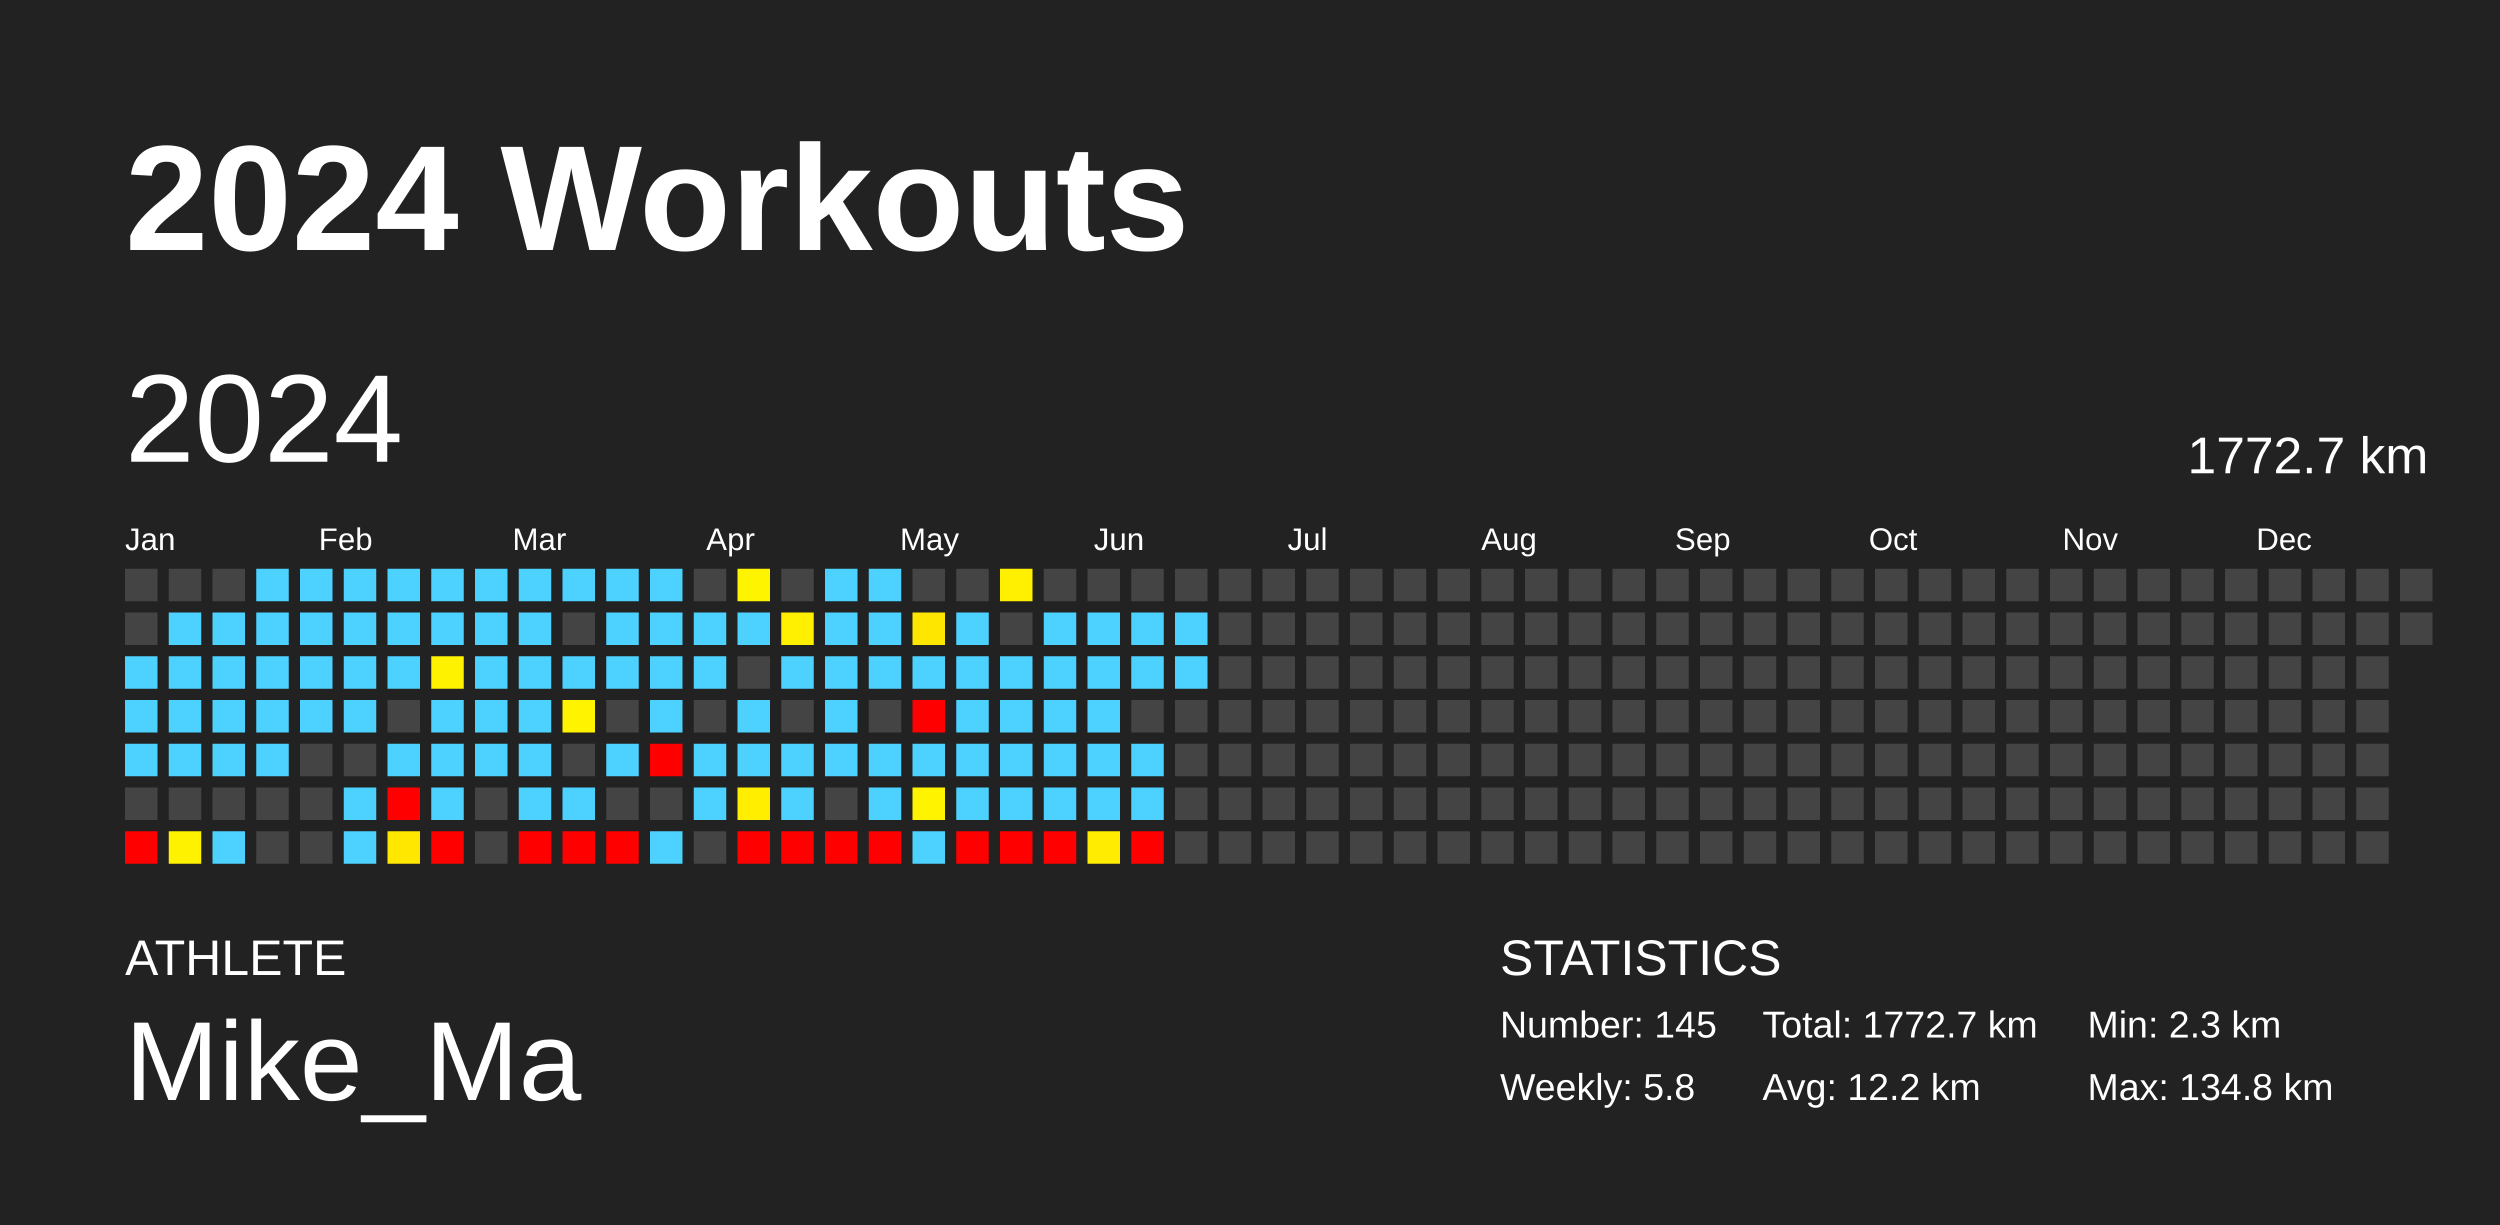
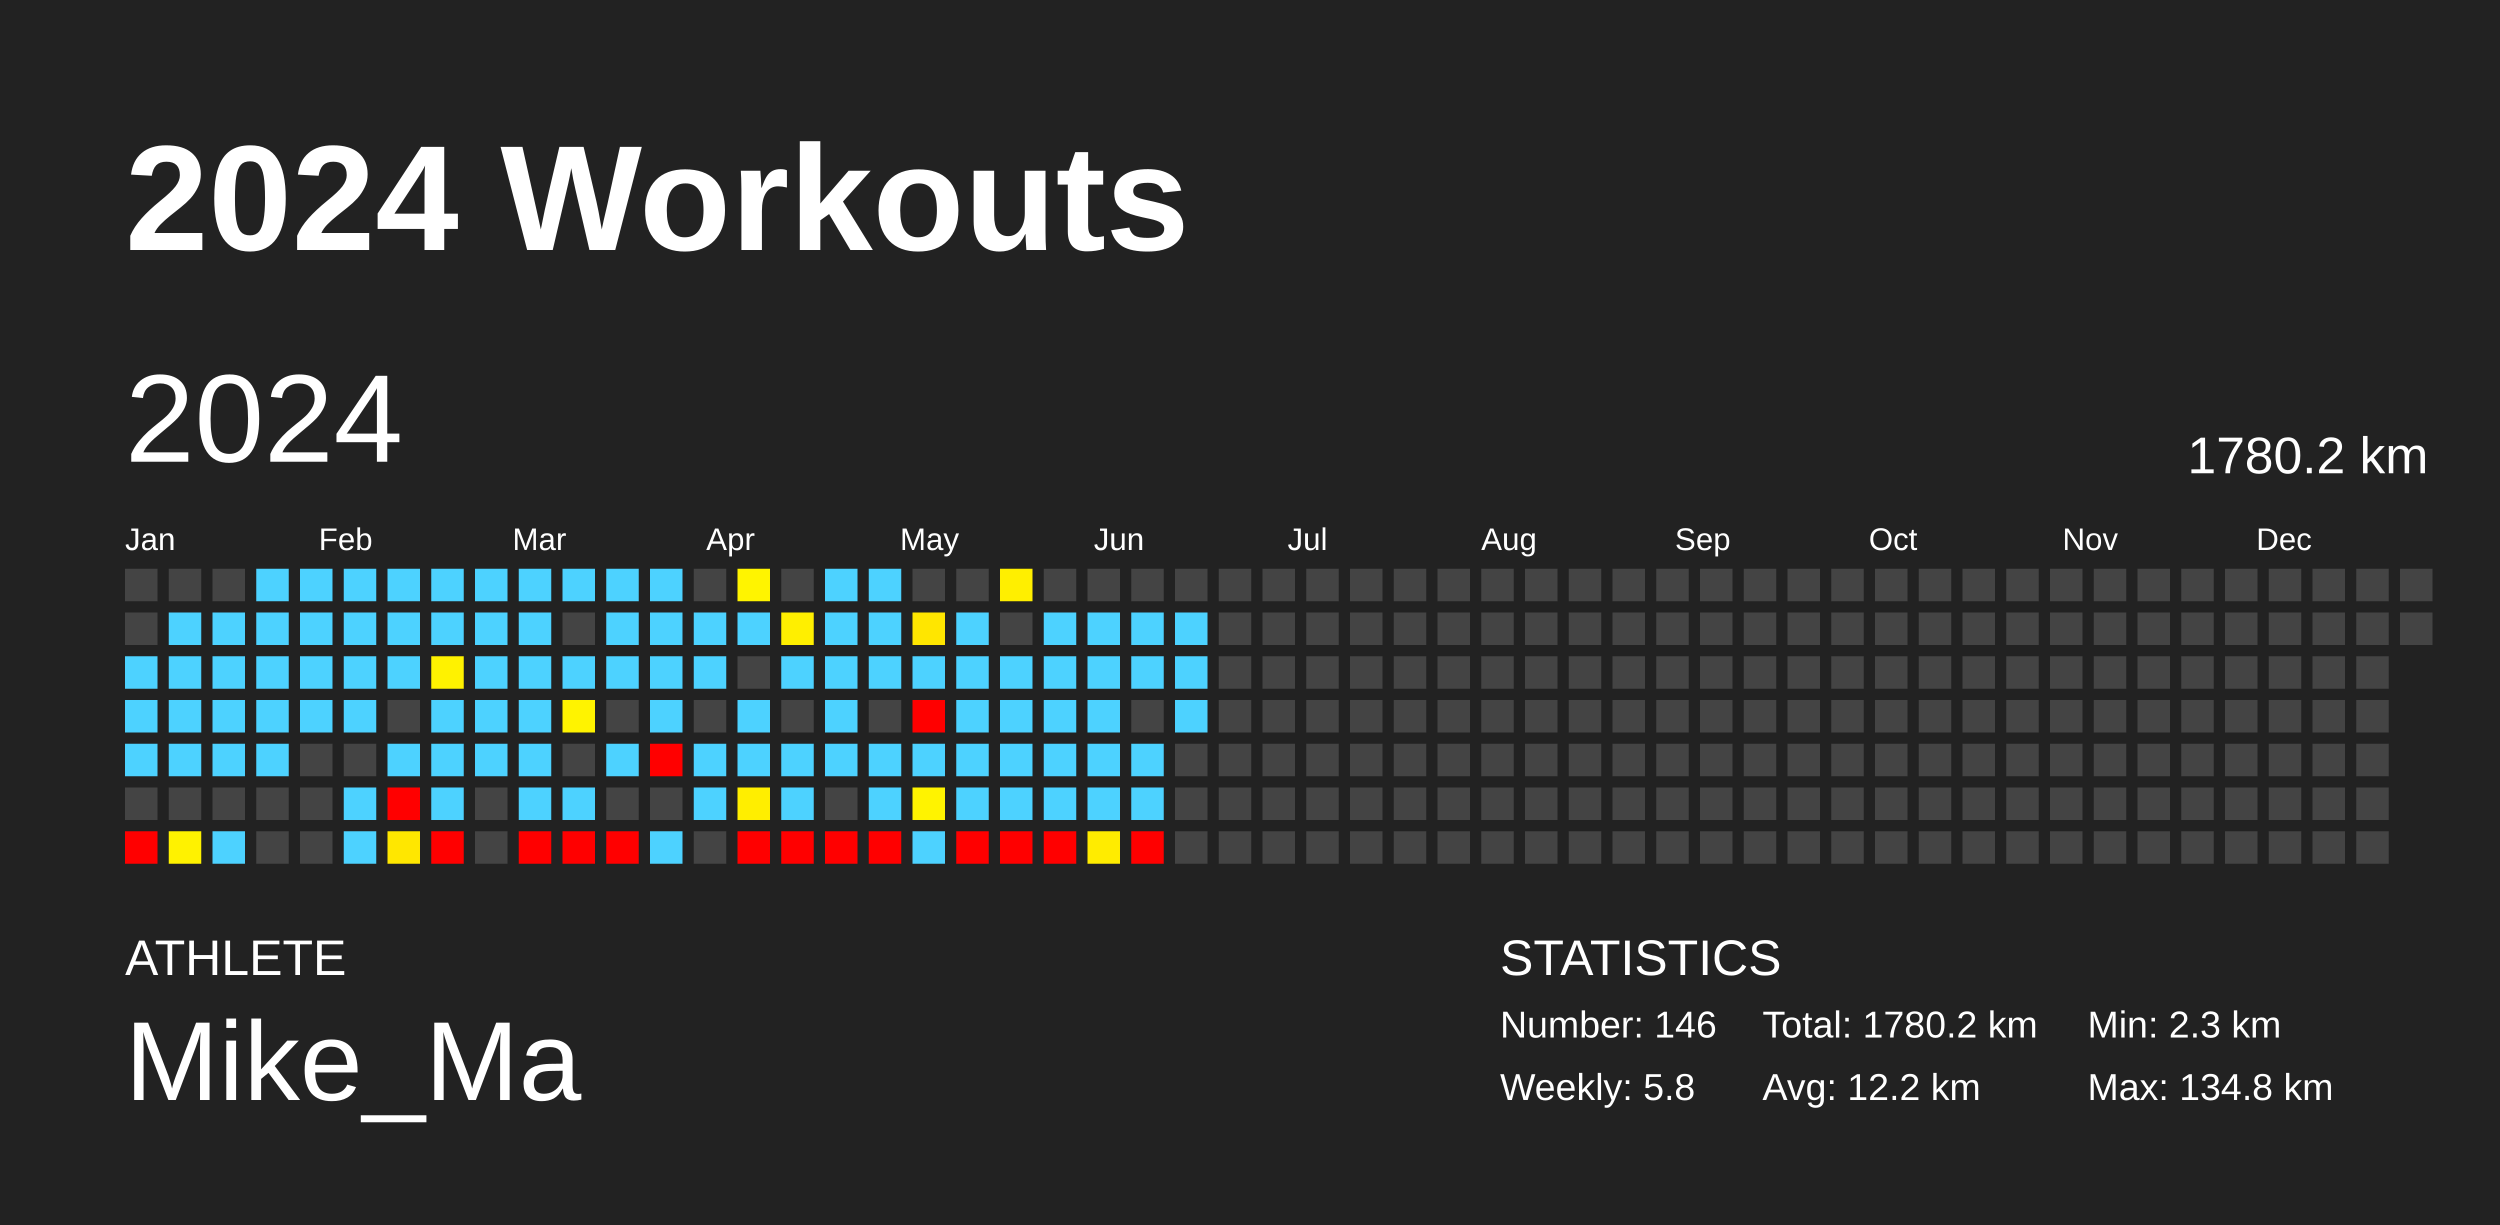
<svg xmlns="http://www.w3.org/2000/svg" baseProfile="full" height="98mm" version="1.1" viewBox="0,0,200,98" width="200mm">
  <defs />
  <rect fill="#222222" height="98" width="200" x="0" y="0" />
  <text fill="#FFFFFF" style="font-size:12px; font-family:Arial; font-weight:bold;" x="10" y="20">2024 Workouts</text>
  <text fill="#FFFFFF" style="font-size:4px; font-family:Arial" x="10" y="78">ATHLETE</text>
  <text fill="#FFFFFF" style="font-size:9px; font-family:Arial" x="10" y="88">Mike_Ma</text>
  <text fill="#FFFFFF" style="font-size:4px; font-family:Arial" x="120" y="78">STATISTICS</text>
-   <text fill="#FFFFFF" style="font-size:3px; font-family:Arial" x="120" y="83">Number: 145</text>
+   <text fill="#FFFFFF" style="font-size:3px; font-family:Arial" x="120" y="83">Number: 146</text>
  <text fill="#FFFFFF" style="font-size:3px; font-family:Arial" x="120" y="88">Weekly: 5.8</text>
-   <text fill="#FFFFFF" style="font-size:3px; font-family:Arial" x="141" y="83">Total: 1772.7 km</text>
+   <text fill="#FFFFFF" style="font-size:3px; font-family:Arial" x="141" y="83">Total: 1780.2 km</text>
  <text fill="#FFFFFF" style="font-size:3px; font-family:Arial" x="141" y="88">Avg: 12.2 km</text>
  <text fill="#FFFFFF" style="font-size:3px; font-family:Arial" x="167" y="83">Min: 2.3 km</text>
  <text fill="#FFFFFF" style="font-size:3px; font-family:Arial" x="167" y="88">Max: 134.8 km</text>
  <text dominant-baseline="hanging" fill="#FFFFFF" style="font-size:10.0px; font-family:Arial;" x="10" y="30">2024</text>
-   <text dominant-baseline="hanging" fill="#FFFFFF" style="font-size:4.125px; font-family:Arial;" x="175" y="35">1772.7 km</text>
+   <text dominant-baseline="hanging" fill="#FFFFFF" style="font-size:4.125px; font-family:Arial;" x="175" y="35">1780.2 km</text>
  <text fill="#FFFFFF" style="font-size:2.5px; font-family:Arial" x="10.0" y="44">Jan</text>
  <text fill="#FFFFFF" style="font-size:2.5px; font-family:Arial" x="25.5" y="44">Feb</text>
  <text fill="#FFFFFF" style="font-size:2.5px; font-family:Arial" x="41.0" y="44">Mar</text>
  <text fill="#FFFFFF" style="font-size:2.5px; font-family:Arial" x="56.5" y="44">Apr</text>
  <text fill="#FFFFFF" style="font-size:2.5px; font-family:Arial" x="72.0" y="44">May</text>
  <text fill="#FFFFFF" style="font-size:2.5px; font-family:Arial" x="87.5" y="44">Jun</text>
  <text fill="#FFFFFF" style="font-size:2.5px; font-family:Arial" x="103.0" y="44">Jul</text>
  <text fill="#FFFFFF" style="font-size:2.5px; font-family:Arial" x="118.5" y="44">Aug</text>
  <text fill="#FFFFFF" style="font-size:2.5px; font-family:Arial" x="134.0" y="44">Sep</text>
  <text fill="#FFFFFF" style="font-size:2.5px; font-family:Arial" x="149.5" y="44">Oct</text>
  <text fill="#FFFFFF" style="font-size:2.5px; font-family:Arial" x="165.0" y="44">Nov</text>
  <text fill="#FFFFFF" style="font-size:2.5px; font-family:Arial" x="180.5" y="44">Dec</text>
  <rect fill="#444444" height="2.6" width="2.6" x="10.0" y="45.5" />
  <rect fill="#444444" height="2.6" width="2.6" x="10.0" y="49.0" />
  <rect fill="#4dd2ff" height="2.6" width="2.6" x="10.0" y="52.5" />
  <rect fill="#4dd2ff" height="2.6" width="2.6" x="10.0" y="56.0" />
  <rect fill="#4dd2ff" height="2.6" width="2.6" x="10.0" y="59.5" />
  <rect fill="#444444" height="2.6" width="2.6" x="10.0" y="63.0" />
  <rect fill="red" height="2.6" width="2.6" x="10.0" y="66.5" />
  <rect fill="#444444" height="2.6" width="2.6" x="13.5" y="45.5" />
  <rect fill="#4dd2ff" height="2.6" width="2.6" x="13.5" y="49.0" />
  <rect fill="#4dd2ff" height="2.6" width="2.6" x="13.5" y="52.5" />
  <rect fill="#4dd2ff" height="2.6" width="2.6" x="13.5" y="56.0" />
  <rect fill="#4dd2ff" height="2.6" width="2.6" x="13.5" y="59.5" />
  <rect fill="#444444" height="2.6" width="2.6" x="13.5" y="63.0" />
  <rect fill="#fff200" height="2.6" width="2.6" x="13.5" y="66.5" />
  <rect fill="#444444" height="2.6" width="2.6" x="17.0" y="45.5" />
  <rect fill="#4dd2ff" height="2.6" width="2.6" x="17.0" y="49.0" />
  <rect fill="#4dd2ff" height="2.6" width="2.6" x="17.0" y="52.5" />
  <rect fill="#4dd2ff" height="2.6" width="2.6" x="17.0" y="56.0" />
  <rect fill="#4dd2ff" height="2.6" width="2.6" x="17.0" y="59.5" />
  <rect fill="#444444" height="2.6" width="2.6" x="17.0" y="63.0" />
  <rect fill="#4dd2ff" height="2.6" width="2.6" x="17.0" y="66.5" />
  <rect fill="#4dd2ff" height="2.6" width="2.6" x="20.5" y="45.5" />
  <rect fill="#4dd2ff" height="2.6" width="2.6" x="20.5" y="49.0" />
  <rect fill="#4dd2ff" height="2.6" width="2.6" x="20.5" y="52.5" />
  <rect fill="#4dd2ff" height="2.6" width="2.6" x="20.5" y="56.0" />
  <rect fill="#4dd2ff" height="2.6" width="2.6" x="20.5" y="59.5" />
  <rect fill="#444444" height="2.6" width="2.6" x="20.5" y="63.0" />
  <rect fill="#444444" height="2.6" width="2.6" x="20.5" y="66.5" />
  <rect fill="#4dd2ff" height="2.6" width="2.6" x="24.0" y="45.5" />
  <rect fill="#4dd2ff" height="2.6" width="2.6" x="24.0" y="49.0" />
  <rect fill="#4dd2ff" height="2.6" width="2.6" x="24.0" y="52.5" />
  <rect fill="#4dd2ff" height="2.6" width="2.6" x="24.0" y="56.0" />
  <rect fill="#444444" height="2.6" width="2.6" x="24.0" y="59.5" />
  <rect fill="#444444" height="2.6" width="2.6" x="24.0" y="63.0" />
  <rect fill="#444444" height="2.6" width="2.6" x="24.0" y="66.5" />
  <rect fill="#4dd2ff" height="2.6" width="2.6" x="27.5" y="45.5" />
  <rect fill="#4dd2ff" height="2.6" width="2.6" x="27.5" y="49.0" />
  <rect fill="#4dd2ff" height="2.6" width="2.6" x="27.5" y="52.5" />
  <rect fill="#4dd2ff" height="2.6" width="2.6" x="27.5" y="56.0" />
  <rect fill="#444444" height="2.6" width="2.6" x="27.5" y="59.5" />
  <rect fill="#4dd2ff" height="2.6" width="2.6" x="27.5" y="63.0" />
  <rect fill="#4dd2ff" height="2.6" width="2.6" x="27.5" y="66.5" />
  <rect fill="#4dd2ff" height="2.6" width="2.6" x="31.0" y="45.5" />
  <rect fill="#4dd2ff" height="2.6" width="2.6" x="31.0" y="49.0" />
  <rect fill="#4dd2ff" height="2.6" width="2.6" x="31.0" y="52.5" />
  <rect fill="#444444" height="2.6" width="2.6" x="31.0" y="56.0" />
  <rect fill="#4dd2ff" height="2.6" width="2.6" x="31.0" y="59.5" />
  <rect fill="red" height="2.6" width="2.6" x="31.0" y="63.0" />
  <rect fill="#ffe700" height="2.6" width="2.6" x="31.0" y="66.5" />
  <rect fill="#4dd2ff" height="2.6" width="2.6" x="34.5" y="45.5" />
  <rect fill="#4dd2ff" height="2.6" width="2.6" x="34.5" y="49.0" />
  <rect fill="#fff200" height="2.6" width="2.6" x="34.5" y="52.5" />
  <rect fill="#4dd2ff" height="2.6" width="2.6" x="34.5" y="56.0" />
  <rect fill="#4dd2ff" height="2.6" width="2.6" x="34.5" y="59.5" />
  <rect fill="#4dd2ff" height="2.6" width="2.6" x="34.5" y="63.0" />
  <rect fill="red" height="2.6" width="2.6" x="34.5" y="66.5" />
  <rect fill="#4dd2ff" height="2.6" width="2.6" x="38.0" y="45.5" />
  <rect fill="#4dd2ff" height="2.6" width="2.6" x="38.0" y="49.0" />
  <rect fill="#4dd2ff" height="2.6" width="2.6" x="38.0" y="52.5" />
  <rect fill="#4dd2ff" height="2.6" width="2.6" x="38.0" y="56.0" />
  <rect fill="#4dd2ff" height="2.6" width="2.6" x="38.0" y="59.5" />
  <rect fill="#444444" height="2.6" width="2.6" x="38.0" y="63.0" />
  <rect fill="#444444" height="2.6" width="2.6" x="38.0" y="66.5" />
  <rect fill="#4dd2ff" height="2.6" width="2.6" x="41.5" y="45.5" />
  <rect fill="#4dd2ff" height="2.6" width="2.6" x="41.5" y="49.0" />
  <rect fill="#4dd2ff" height="2.6" width="2.6" x="41.5" y="52.5" />
  <rect fill="#4dd2ff" height="2.6" width="2.6" x="41.5" y="56.0" />
  <rect fill="#4dd2ff" height="2.6" width="2.6" x="41.5" y="59.5" />
  <rect fill="#4dd2ff" height="2.6" width="2.6" x="41.5" y="63.0" />
  <rect fill="red" height="2.6" width="2.6" x="41.5" y="66.5" />
  <rect fill="#4dd2ff" height="2.6" width="2.6" x="45.0" y="45.5" />
  <rect fill="#444444" height="2.6" width="2.6" x="45.0" y="49.0" />
  <rect fill="#4dd2ff" height="2.6" width="2.6" x="45.0" y="52.5" />
  <rect fill="#fff300" height="2.6" width="2.6" x="45.0" y="56.0" />
  <rect fill="#444444" height="2.6" width="2.6" x="45.0" y="59.5" />
  <rect fill="#4dd2ff" height="2.6" width="2.6" x="45.0" y="63.0" />
  <rect fill="red" height="2.6" width="2.6" x="45.0" y="66.5" />
  <rect fill="#4dd2ff" height="2.6" width="2.6" x="48.5" y="45.5" />
  <rect fill="#4dd2ff" height="2.6" width="2.6" x="48.5" y="49.0" />
  <rect fill="#4dd2ff" height="2.6" width="2.6" x="48.5" y="52.5" />
  <rect fill="#444444" height="2.6" width="2.6" x="48.5" y="56.0" />
  <rect fill="#4dd2ff" height="2.6" width="2.6" x="48.5" y="59.5" />
  <rect fill="#444444" height="2.6" width="2.6" x="48.5" y="63.0" />
  <rect fill="red" height="2.6" width="2.6" x="48.5" y="66.5" />
  <rect fill="#4dd2ff" height="2.6" width="2.6" x="52.0" y="45.5" />
  <rect fill="#4dd2ff" height="2.6" width="2.6" x="52.0" y="49.0" />
  <rect fill="#4dd2ff" height="2.6" width="2.6" x="52.0" y="52.5" />
  <rect fill="#4dd2ff" height="2.6" width="2.6" x="52.0" y="56.0" />
  <rect fill="red" height="2.6" width="2.6" x="52.0" y="59.5" />
  <rect fill="#444444" height="2.6" width="2.6" x="52.0" y="63.0" />
  <rect fill="#4dd2ff" height="2.6" width="2.6" x="52.0" y="66.5" />
  <rect fill="#444444" height="2.6" width="2.6" x="55.5" y="45.5" />
  <rect fill="#4dd2ff" height="2.6" width="2.6" x="55.5" y="49.0" />
  <rect fill="#4dd2ff" height="2.6" width="2.6" x="55.5" y="52.5" />
  <rect fill="#444444" height="2.6" width="2.6" x="55.5" y="56.0" />
  <rect fill="#4dd2ff" height="2.6" width="2.6" x="55.5" y="59.5" />
  <rect fill="#4dd2ff" height="2.6" width="2.6" x="55.5" y="63.0" />
  <rect fill="#444444" height="2.6" width="2.6" x="55.5" y="66.5" />
  <rect fill="#fff400" height="2.6" width="2.6" x="59.0" y="45.5" />
  <rect fill="#4dd2ff" height="2.6" width="2.6" x="59.0" y="49.0" />
  <rect fill="#444444" height="2.6" width="2.6" x="59.0" y="52.5" />
  <rect fill="#4dd2ff" height="2.6" width="2.6" x="59.0" y="56.0" />
  <rect fill="#4dd2ff" height="2.6" width="2.6" x="59.0" y="59.5" />
  <rect fill="#ffee00" height="2.6" width="2.6" x="59.0" y="63.0" />
  <rect fill="red" height="2.6" width="2.6" x="59.0" y="66.5" />
  <rect fill="#444444" height="2.6" width="2.6" x="62.5" y="45.5" />
  <rect fill="#ffef00" height="2.6" width="2.6" x="62.5" y="49.0" />
  <rect fill="#4dd2ff" height="2.6" width="2.6" x="62.5" y="52.5" />
  <rect fill="#444444" height="2.6" width="2.6" x="62.5" y="56.0" />
  <rect fill="#4dd2ff" height="2.6" width="2.6" x="62.5" y="59.5" />
  <rect fill="#4dd2ff" height="2.6" width="2.6" x="62.5" y="63.0" />
  <rect fill="red" height="2.6" width="2.6" x="62.5" y="66.5" />
  <rect fill="#4dd2ff" height="2.6" width="2.6" x="66.0" y="45.5" />
  <rect fill="#4dd2ff" height="2.6" width="2.6" x="66.0" y="49.0" />
  <rect fill="#4dd2ff" height="2.6" width="2.6" x="66.0" y="52.5" />
  <rect fill="#4dd2ff" height="2.6" width="2.6" x="66.0" y="56.0" />
  <rect fill="#4dd2ff" height="2.6" width="2.6" x="66.0" y="59.5" />
  <rect fill="#444444" height="2.6" width="2.6" x="66.0" y="63.0" />
  <rect fill="red" height="2.6" width="2.6" x="66.0" y="66.5" />
  <rect fill="#4dd2ff" height="2.6" width="2.6" x="69.5" y="45.5" />
  <rect fill="#4dd2ff" height="2.6" width="2.6" x="69.5" y="49.0" />
  <rect fill="#4dd2ff" height="2.6" width="2.6" x="69.5" y="52.5" />
  <rect fill="#444444" height="2.6" width="2.6" x="69.5" y="56.0" />
  <rect fill="#4dd2ff" height="2.6" width="2.6" x="69.5" y="59.5" />
  <rect fill="#4dd2ff" height="2.6" width="2.6" x="69.5" y="63.0" />
  <rect fill="red" height="2.6" width="2.6" x="69.5" y="66.5" />
  <rect fill="#444444" height="2.6" width="2.6" x="73.0" y="45.5" />
  <rect fill="#ffe600" height="2.6" width="2.6" x="73.0" y="49.0" />
  <rect fill="#4dd2ff" height="2.6" width="2.6" x="73.0" y="52.5" />
  <rect fill="red" height="2.6" width="2.6" x="73.0" y="56.0" />
  <rect fill="#4dd2ff" height="2.6" width="2.6" x="73.0" y="59.5" />
  <rect fill="#fff300" height="2.6" width="2.6" x="73.0" y="63.0" />
  <rect fill="#4dd2ff" height="2.6" width="2.6" x="73.0" y="66.5" />
  <rect fill="#444444" height="2.6" width="2.6" x="76.5" y="45.5" />
  <rect fill="#4dd2ff" height="2.6" width="2.6" x="76.5" y="49.0" />
  <rect fill="#4dd2ff" height="2.6" width="2.6" x="76.5" y="52.5" />
  <rect fill="#4dd2ff" height="2.6" width="2.6" x="76.5" y="56.0" />
  <rect fill="#4dd2ff" height="2.6" width="2.6" x="76.5" y="59.5" />
  <rect fill="#4dd2ff" height="2.6" width="2.6" x="76.5" y="63.0" />
  <rect fill="red" height="2.6" width="2.6" x="76.5" y="66.5" />
  <rect fill="#ffef00" height="2.6" width="2.6" x="80.0" y="45.5" />
  <rect fill="#444444" height="2.6" width="2.6" x="80.0" y="49.0" />
  <rect fill="#4dd2ff" height="2.6" width="2.6" x="80.0" y="52.5" />
  <rect fill="#4dd2ff" height="2.6" width="2.6" x="80.0" y="56.0" />
  <rect fill="#4dd2ff" height="2.6" width="2.6" x="80.0" y="59.5" />
  <rect fill="#4dd2ff" height="2.6" width="2.6" x="80.0" y="63.0" />
  <rect fill="red" height="2.6" width="2.6" x="80.0" y="66.5" />
  <rect fill="#444444" height="2.6" width="2.6" x="83.5" y="45.5" />
  <rect fill="#4dd2ff" height="2.6" width="2.6" x="83.5" y="49.0" />
  <rect fill="#4dd2ff" height="2.6" width="2.6" x="83.5" y="52.5" />
  <rect fill="#4dd2ff" height="2.6" width="2.6" x="83.5" y="56.0" />
  <rect fill="#4dd2ff" height="2.6" width="2.6" x="83.5" y="59.5" />
  <rect fill="#4dd2ff" height="2.6" width="2.6" x="83.5" y="63.0" />
  <rect fill="red" height="2.6" width="2.6" x="83.5" y="66.5" />
  <rect fill="#444444" height="2.6" width="2.6" x="87.0" y="45.5" />
  <rect fill="#4dd2ff" height="2.6" width="2.6" x="87.0" y="49.0" />
  <rect fill="#4dd2ff" height="2.6" width="2.6" x="87.0" y="52.5" />
  <rect fill="#4dd2ff" height="2.6" width="2.6" x="87.0" y="56.0" />
  <rect fill="#4dd2ff" height="2.6" width="2.6" x="87.0" y="59.5" />
  <rect fill="#4dd2ff" height="2.6" width="2.6" x="87.0" y="63.0" />
  <rect fill="#ffec00" height="2.6" width="2.6" x="87.0" y="66.5" />
  <rect fill="#444444" height="2.6" width="2.6" x="90.5" y="45.5" />
  <rect fill="#4dd2ff" height="2.6" width="2.6" x="90.5" y="49.0" />
  <rect fill="#4dd2ff" height="2.6" width="2.6" x="90.5" y="52.5" />
  <rect fill="#444444" height="2.6" width="2.6" x="90.5" y="56.0" />
  <rect fill="#4dd2ff" height="2.6" width="2.6" x="90.5" y="59.5" />
  <rect fill="#4dd2ff" height="2.6" width="2.6" x="90.5" y="63.0" />
  <rect fill="red" height="2.6" width="2.6" x="90.5" y="66.5" />
  <rect fill="#444444" height="2.6" width="2.6" x="94.0" y="45.5" />
  <rect fill="#4dd2ff" height="2.6" width="2.6" x="94.0" y="49.0" />
  <rect fill="#4dd2ff" height="2.6" width="2.6" x="94.0" y="52.5" />
-   <rect fill="#444444" height="2.6" width="2.6" x="94.0" y="56.0" />
+   <rect fill="#4dd2ff" height="2.6" width="2.6" x="94.0" y="56.0" />
  <rect fill="#444444" height="2.6" width="2.6" x="94.0" y="59.5" />
  <rect fill="#444444" height="2.6" width="2.6" x="94.0" y="63.0" />
  <rect fill="#444444" height="2.6" width="2.6" x="94.0" y="66.5" />
  <rect fill="#444444" height="2.6" width="2.6" x="97.5" y="45.5" />
  <rect fill="#444444" height="2.6" width="2.6" x="97.5" y="49.0" />
  <rect fill="#444444" height="2.6" width="2.6" x="97.5" y="52.5" />
  <rect fill="#444444" height="2.6" width="2.6" x="97.5" y="56.0" />
  <rect fill="#444444" height="2.6" width="2.6" x="97.5" y="59.5" />
  <rect fill="#444444" height="2.6" width="2.6" x="97.5" y="63.0" />
  <rect fill="#444444" height="2.6" width="2.6" x="97.5" y="66.5" />
  <rect fill="#444444" height="2.6" width="2.6" x="101.0" y="45.5" />
  <rect fill="#444444" height="2.6" width="2.6" x="101.0" y="49.0" />
  <rect fill="#444444" height="2.6" width="2.6" x="101.0" y="52.5" />
  <rect fill="#444444" height="2.6" width="2.6" x="101.0" y="56.0" />
  <rect fill="#444444" height="2.6" width="2.6" x="101.0" y="59.5" />
  <rect fill="#444444" height="2.6" width="2.6" x="101.0" y="63.0" />
  <rect fill="#444444" height="2.6" width="2.6" x="101.0" y="66.5" />
  <rect fill="#444444" height="2.6" width="2.6" x="104.5" y="45.5" />
  <rect fill="#444444" height="2.6" width="2.6" x="104.5" y="49.0" />
  <rect fill="#444444" height="2.6" width="2.6" x="104.5" y="52.5" />
  <rect fill="#444444" height="2.6" width="2.6" x="104.5" y="56.0" />
  <rect fill="#444444" height="2.6" width="2.6" x="104.5" y="59.5" />
  <rect fill="#444444" height="2.6" width="2.6" x="104.5" y="63.0" />
  <rect fill="#444444" height="2.6" width="2.6" x="104.5" y="66.5" />
  <rect fill="#444444" height="2.6" width="2.6" x="108.0" y="45.5" />
  <rect fill="#444444" height="2.6" width="2.6" x="108.0" y="49.0" />
  <rect fill="#444444" height="2.6" width="2.6" x="108.0" y="52.5" />
  <rect fill="#444444" height="2.6" width="2.6" x="108.0" y="56.0" />
  <rect fill="#444444" height="2.6" width="2.6" x="108.0" y="59.5" />
  <rect fill="#444444" height="2.6" width="2.6" x="108.0" y="63.0" />
  <rect fill="#444444" height="2.6" width="2.6" x="108.0" y="66.5" />
  <rect fill="#444444" height="2.6" width="2.6" x="111.5" y="45.5" />
  <rect fill="#444444" height="2.6" width="2.6" x="111.5" y="49.0" />
  <rect fill="#444444" height="2.6" width="2.6" x="111.5" y="52.5" />
  <rect fill="#444444" height="2.6" width="2.6" x="111.5" y="56.0" />
  <rect fill="#444444" height="2.6" width="2.6" x="111.5" y="59.5" />
  <rect fill="#444444" height="2.6" width="2.6" x="111.5" y="63.0" />
  <rect fill="#444444" height="2.6" width="2.6" x="111.5" y="66.5" />
  <rect fill="#444444" height="2.6" width="2.6" x="115.0" y="45.5" />
  <rect fill="#444444" height="2.6" width="2.6" x="115.0" y="49.0" />
  <rect fill="#444444" height="2.6" width="2.6" x="115.0" y="52.5" />
  <rect fill="#444444" height="2.6" width="2.6" x="115.0" y="56.0" />
  <rect fill="#444444" height="2.6" width="2.6" x="115.0" y="59.5" />
  <rect fill="#444444" height="2.6" width="2.6" x="115.0" y="63.0" />
  <rect fill="#444444" height="2.6" width="2.6" x="115.0" y="66.5" />
  <rect fill="#444444" height="2.6" width="2.6" x="118.5" y="45.5" />
  <rect fill="#444444" height="2.6" width="2.6" x="118.5" y="49.0" />
  <rect fill="#444444" height="2.6" width="2.6" x="118.5" y="52.5" />
  <rect fill="#444444" height="2.6" width="2.6" x="118.5" y="56.0" />
  <rect fill="#444444" height="2.6" width="2.6" x="118.5" y="59.5" />
  <rect fill="#444444" height="2.6" width="2.6" x="118.5" y="63.0" />
  <rect fill="#444444" height="2.6" width="2.6" x="118.5" y="66.5" />
  <rect fill="#444444" height="2.6" width="2.6" x="122.0" y="45.5" />
  <rect fill="#444444" height="2.6" width="2.6" x="122.0" y="49.0" />
  <rect fill="#444444" height="2.6" width="2.6" x="122.0" y="52.5" />
  <rect fill="#444444" height="2.6" width="2.6" x="122.0" y="56.0" />
  <rect fill="#444444" height="2.6" width="2.6" x="122.0" y="59.5" />
  <rect fill="#444444" height="2.6" width="2.6" x="122.0" y="63.0" />
  <rect fill="#444444" height="2.6" width="2.6" x="122.0" y="66.5" />
  <rect fill="#444444" height="2.6" width="2.6" x="125.5" y="45.5" />
  <rect fill="#444444" height="2.6" width="2.6" x="125.5" y="49.0" />
  <rect fill="#444444" height="2.6" width="2.6" x="125.5" y="52.5" />
  <rect fill="#444444" height="2.6" width="2.6" x="125.5" y="56.0" />
  <rect fill="#444444" height="2.6" width="2.6" x="125.5" y="59.5" />
  <rect fill="#444444" height="2.6" width="2.6" x="125.5" y="63.0" />
  <rect fill="#444444" height="2.6" width="2.6" x="125.5" y="66.5" />
  <rect fill="#444444" height="2.6" width="2.6" x="129.0" y="45.5" />
  <rect fill="#444444" height="2.6" width="2.6" x="129.0" y="49.0" />
  <rect fill="#444444" height="2.6" width="2.6" x="129.0" y="52.5" />
  <rect fill="#444444" height="2.6" width="2.6" x="129.0" y="56.0" />
  <rect fill="#444444" height="2.6" width="2.6" x="129.0" y="59.5" />
  <rect fill="#444444" height="2.6" width="2.6" x="129.0" y="63.0" />
  <rect fill="#444444" height="2.6" width="2.6" x="129.0" y="66.5" />
  <rect fill="#444444" height="2.6" width="2.6" x="132.5" y="45.5" />
  <rect fill="#444444" height="2.6" width="2.6" x="132.5" y="49.0" />
  <rect fill="#444444" height="2.6" width="2.6" x="132.5" y="52.5" />
  <rect fill="#444444" height="2.6" width="2.6" x="132.5" y="56.0" />
  <rect fill="#444444" height="2.6" width="2.6" x="132.5" y="59.5" />
  <rect fill="#444444" height="2.6" width="2.6" x="132.5" y="63.0" />
  <rect fill="#444444" height="2.6" width="2.6" x="132.5" y="66.5" />
  <rect fill="#444444" height="2.6" width="2.6" x="136.0" y="45.5" />
  <rect fill="#444444" height="2.6" width="2.6" x="136.0" y="49.0" />
  <rect fill="#444444" height="2.6" width="2.6" x="136.0" y="52.5" />
  <rect fill="#444444" height="2.6" width="2.6" x="136.0" y="56.0" />
  <rect fill="#444444" height="2.6" width="2.6" x="136.0" y="59.5" />
  <rect fill="#444444" height="2.6" width="2.6" x="136.0" y="63.0" />
  <rect fill="#444444" height="2.6" width="2.6" x="136.0" y="66.5" />
  <rect fill="#444444" height="2.6" width="2.6" x="139.5" y="45.5" />
  <rect fill="#444444" height="2.6" width="2.6" x="139.5" y="49.0" />
  <rect fill="#444444" height="2.6" width="2.6" x="139.5" y="52.5" />
  <rect fill="#444444" height="2.6" width="2.6" x="139.5" y="56.0" />
  <rect fill="#444444" height="2.6" width="2.6" x="139.5" y="59.5" />
  <rect fill="#444444" height="2.6" width="2.6" x="139.5" y="63.0" />
  <rect fill="#444444" height="2.6" width="2.6" x="139.5" y="66.5" />
  <rect fill="#444444" height="2.6" width="2.6" x="143.0" y="45.5" />
  <rect fill="#444444" height="2.6" width="2.6" x="143.0" y="49.0" />
  <rect fill="#444444" height="2.6" width="2.6" x="143.0" y="52.5" />
  <rect fill="#444444" height="2.6" width="2.6" x="143.0" y="56.0" />
  <rect fill="#444444" height="2.6" width="2.6" x="143.0" y="59.5" />
  <rect fill="#444444" height="2.6" width="2.6" x="143.0" y="63.0" />
  <rect fill="#444444" height="2.6" width="2.6" x="143.0" y="66.5" />
  <rect fill="#444444" height="2.6" width="2.6" x="146.5" y="45.5" />
  <rect fill="#444444" height="2.6" width="2.6" x="146.5" y="49.0" />
  <rect fill="#444444" height="2.6" width="2.6" x="146.5" y="52.5" />
  <rect fill="#444444" height="2.6" width="2.6" x="146.5" y="56.0" />
  <rect fill="#444444" height="2.6" width="2.6" x="146.5" y="59.5" />
  <rect fill="#444444" height="2.6" width="2.6" x="146.5" y="63.0" />
  <rect fill="#444444" height="2.6" width="2.6" x="146.5" y="66.5" />
  <rect fill="#444444" height="2.6" width="2.6" x="150.0" y="45.5" />
  <rect fill="#444444" height="2.6" width="2.6" x="150.0" y="49.0" />
  <rect fill="#444444" height="2.6" width="2.6" x="150.0" y="52.5" />
  <rect fill="#444444" height="2.6" width="2.6" x="150.0" y="56.0" />
  <rect fill="#444444" height="2.6" width="2.6" x="150.0" y="59.5" />
  <rect fill="#444444" height="2.6" width="2.6" x="150.0" y="63.0" />
  <rect fill="#444444" height="2.6" width="2.6" x="150.0" y="66.5" />
  <rect fill="#444444" height="2.6" width="2.6" x="153.5" y="45.5" />
  <rect fill="#444444" height="2.6" width="2.6" x="153.5" y="49.0" />
  <rect fill="#444444" height="2.6" width="2.6" x="153.5" y="52.5" />
  <rect fill="#444444" height="2.6" width="2.6" x="153.5" y="56.0" />
  <rect fill="#444444" height="2.6" width="2.6" x="153.5" y="59.5" />
  <rect fill="#444444" height="2.6" width="2.6" x="153.5" y="63.0" />
  <rect fill="#444444" height="2.6" width="2.6" x="153.5" y="66.5" />
  <rect fill="#444444" height="2.6" width="2.6" x="157.0" y="45.5" />
  <rect fill="#444444" height="2.6" width="2.6" x="157.0" y="49.0" />
  <rect fill="#444444" height="2.6" width="2.6" x="157.0" y="52.5" />
  <rect fill="#444444" height="2.6" width="2.6" x="157.0" y="56.0" />
  <rect fill="#444444" height="2.6" width="2.6" x="157.0" y="59.5" />
  <rect fill="#444444" height="2.6" width="2.6" x="157.0" y="63.0" />
  <rect fill="#444444" height="2.6" width="2.6" x="157.0" y="66.5" />
  <rect fill="#444444" height="2.6" width="2.6" x="160.5" y="45.5" />
  <rect fill="#444444" height="2.6" width="2.6" x="160.5" y="49.0" />
  <rect fill="#444444" height="2.6" width="2.6" x="160.5" y="52.5" />
  <rect fill="#444444" height="2.6" width="2.6" x="160.5" y="56.0" />
  <rect fill="#444444" height="2.6" width="2.6" x="160.5" y="59.5" />
  <rect fill="#444444" height="2.6" width="2.6" x="160.5" y="63.0" />
  <rect fill="#444444" height="2.6" width="2.6" x="160.5" y="66.5" />
  <rect fill="#444444" height="2.6" width="2.6" x="164.0" y="45.5" />
  <rect fill="#444444" height="2.6" width="2.6" x="164.0" y="49.0" />
  <rect fill="#444444" height="2.6" width="2.6" x="164.0" y="52.5" />
  <rect fill="#444444" height="2.6" width="2.6" x="164.0" y="56.0" />
  <rect fill="#444444" height="2.6" width="2.6" x="164.0" y="59.5" />
  <rect fill="#444444" height="2.6" width="2.6" x="164.0" y="63.0" />
  <rect fill="#444444" height="2.6" width="2.6" x="164.0" y="66.5" />
  <rect fill="#444444" height="2.6" width="2.6" x="167.5" y="45.5" />
  <rect fill="#444444" height="2.6" width="2.6" x="167.5" y="49.0" />
  <rect fill="#444444" height="2.6" width="2.6" x="167.5" y="52.5" />
  <rect fill="#444444" height="2.6" width="2.6" x="167.5" y="56.0" />
  <rect fill="#444444" height="2.6" width="2.6" x="167.5" y="59.5" />
  <rect fill="#444444" height="2.6" width="2.6" x="167.5" y="63.0" />
  <rect fill="#444444" height="2.6" width="2.6" x="167.5" y="66.5" />
  <rect fill="#444444" height="2.6" width="2.6" x="171.0" y="45.5" />
  <rect fill="#444444" height="2.6" width="2.6" x="171.0" y="49.0" />
  <rect fill="#444444" height="2.6" width="2.6" x="171.0" y="52.5" />
  <rect fill="#444444" height="2.6" width="2.6" x="171.0" y="56.0" />
  <rect fill="#444444" height="2.6" width="2.6" x="171.0" y="59.5" />
  <rect fill="#444444" height="2.6" width="2.6" x="171.0" y="63.0" />
  <rect fill="#444444" height="2.6" width="2.6" x="171.0" y="66.5" />
  <rect fill="#444444" height="2.6" width="2.6" x="174.5" y="45.5" />
  <rect fill="#444444" height="2.6" width="2.6" x="174.5" y="49.0" />
  <rect fill="#444444" height="2.6" width="2.6" x="174.5" y="52.5" />
  <rect fill="#444444" height="2.6" width="2.6" x="174.5" y="56.0" />
  <rect fill="#444444" height="2.6" width="2.6" x="174.5" y="59.5" />
  <rect fill="#444444" height="2.6" width="2.6" x="174.5" y="63.0" />
  <rect fill="#444444" height="2.6" width="2.6" x="174.5" y="66.5" />
  <rect fill="#444444" height="2.6" width="2.6" x="178.0" y="45.5" />
  <rect fill="#444444" height="2.6" width="2.6" x="178.0" y="49.0" />
  <rect fill="#444444" height="2.6" width="2.6" x="178.0" y="52.5" />
  <rect fill="#444444" height="2.6" width="2.6" x="178.0" y="56.0" />
  <rect fill="#444444" height="2.6" width="2.6" x="178.0" y="59.5" />
  <rect fill="#444444" height="2.6" width="2.6" x="178.0" y="63.0" />
  <rect fill="#444444" height="2.6" width="2.6" x="178.0" y="66.5" />
  <rect fill="#444444" height="2.6" width="2.6" x="181.5" y="45.5" />
  <rect fill="#444444" height="2.6" width="2.6" x="181.5" y="49.0" />
  <rect fill="#444444" height="2.6" width="2.6" x="181.5" y="52.5" />
  <rect fill="#444444" height="2.6" width="2.6" x="181.5" y="56.0" />
  <rect fill="#444444" height="2.6" width="2.6" x="181.5" y="59.5" />
  <rect fill="#444444" height="2.6" width="2.6" x="181.5" y="63.0" />
  <rect fill="#444444" height="2.6" width="2.6" x="181.5" y="66.5" />
  <rect fill="#444444" height="2.6" width="2.6" x="185.0" y="45.5" />
  <rect fill="#444444" height="2.6" width="2.6" x="185.0" y="49.0" />
  <rect fill="#444444" height="2.6" width="2.6" x="185.0" y="52.5" />
  <rect fill="#444444" height="2.6" width="2.6" x="185.0" y="56.0" />
  <rect fill="#444444" height="2.6" width="2.6" x="185.0" y="59.5" />
  <rect fill="#444444" height="2.6" width="2.6" x="185.0" y="63.0" />
  <rect fill="#444444" height="2.6" width="2.6" x="185.0" y="66.5" />
  <rect fill="#444444" height="2.6" width="2.6" x="188.5" y="45.5" />
  <rect fill="#444444" height="2.6" width="2.6" x="188.5" y="49.0" />
  <rect fill="#444444" height="2.6" width="2.6" x="188.5" y="52.5" />
  <rect fill="#444444" height="2.6" width="2.6" x="188.5" y="56.0" />
  <rect fill="#444444" height="2.6" width="2.6" x="188.5" y="59.5" />
  <rect fill="#444444" height="2.6" width="2.6" x="188.5" y="63.0" />
  <rect fill="#444444" height="2.6" width="2.6" x="188.5" y="66.5" />
  <rect fill="#444444" height="2.6" width="2.6" x="192.0" y="45.5" />
  <rect fill="#444444" height="2.6" width="2.6" x="192.0" y="49.0" />
</svg>
